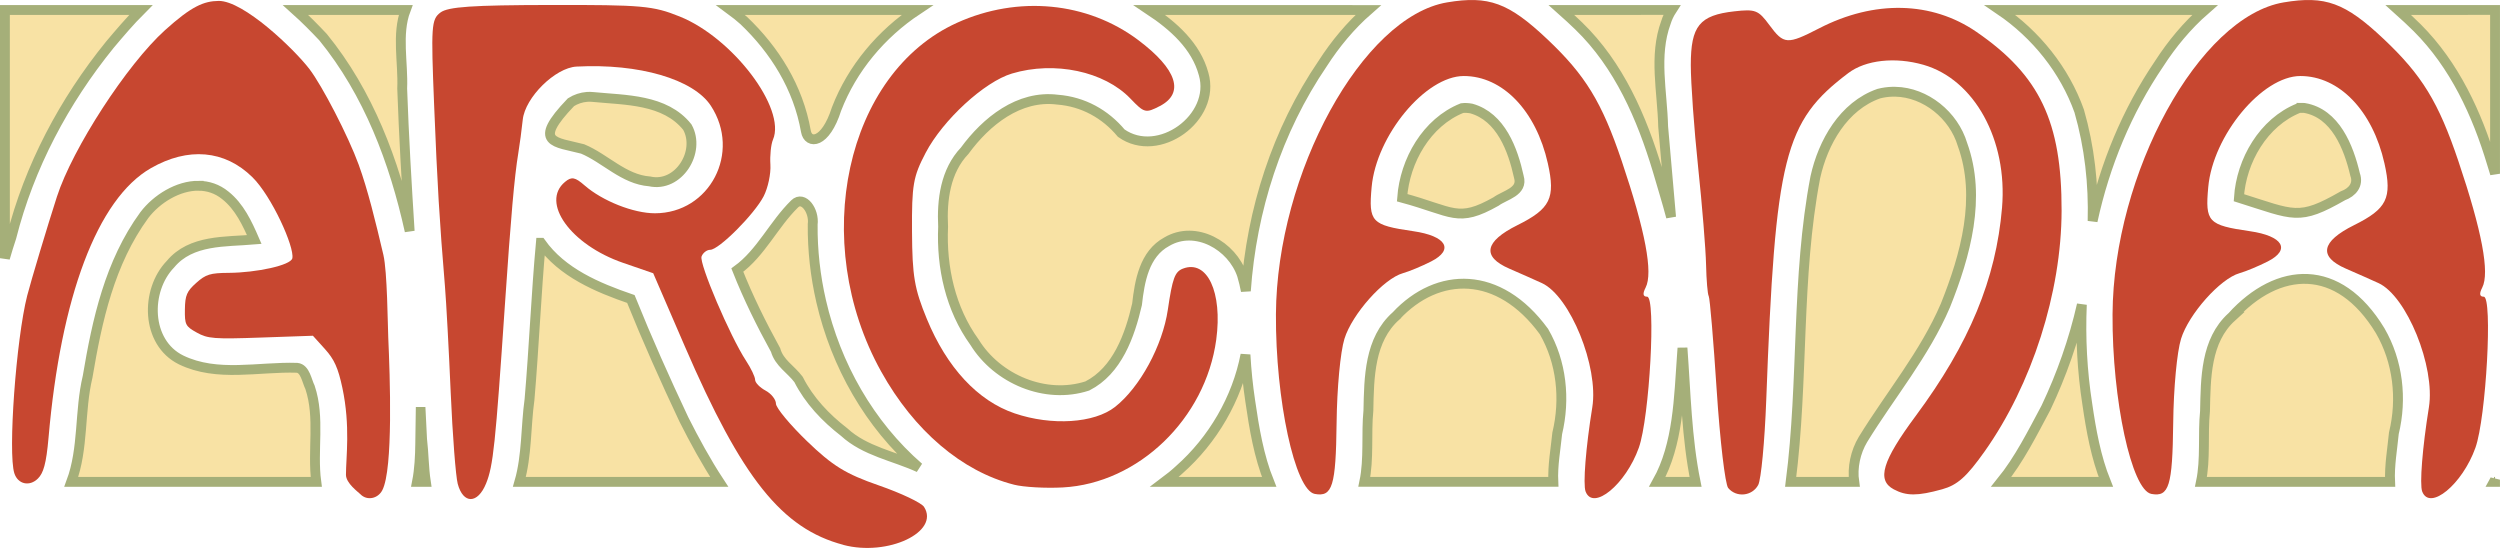
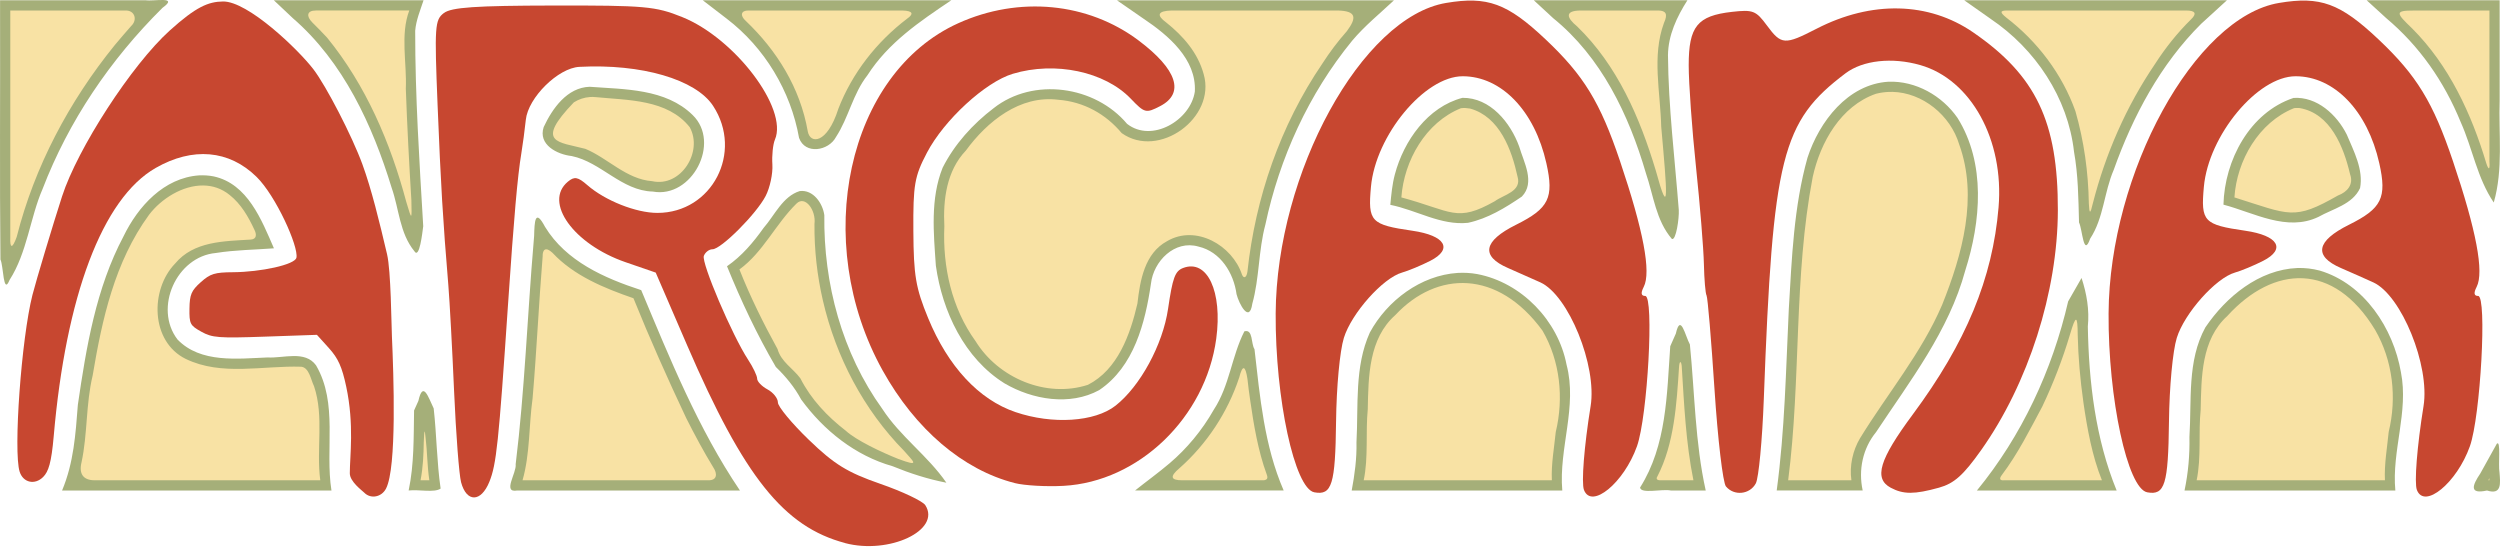
- <svg xmlns="http://www.w3.org/2000/svg" width="51.512mm" height="11.289mm" viewBox="0 0 51.512 11.289" version="1.1" id="svg16381" xml:space="preserve">
+ <svg xmlns="http://www.w3.org/2000/svg" width="51.687mm" height="11.289mm" viewBox="0 0 51.687 11.289" version="1.1" id="svg16381" xml:space="preserve">
  <defs id="defs16378" />
-   <g id="layer1" transform="translate(62.12478,46.44839)">
-     <g id="g221878" transform="matrix(0.4059397,0,0,0.4059397,-51.29812,-17.17487)">
-       <path id="rect160072-3" style="font-variation-settings:normal;fill:#f8e2a4;fill-opacity:1;stroke:#a5af79;stroke-width:0.5;stroke-linecap:butt;stroke-linejoin:miter;stroke-miterlimit:4;stroke-dasharray:none;stroke-dashoffset:0;stroke-opacity:1;stop-color:#000000" d="m -26.421,-71.606 v 12.599 c 0.102,-0.354 0.21,-0.706 0.327,-1.056 0.906,-3.585 2.674,-6.913 4.999,-9.779 0.492,-0.584 1.013,-1.199 1.578,-1.764 z m 14.751,0 c 0.491,0.44 0.955,0.909 1.398,1.38 2.301,2.823 3.616,6.308 4.396,9.844 -0.153,-2.411 -0.295,-4.824 -0.38,-7.237 0.058,-1.302 -0.291,-2.749 0.176,-3.986 z m 25.336,9.84 c -1.064,1.041 -1.709,2.489 -2.912,3.362 0.552,1.395 1.219,2.741 1.943,4.058 0.184,0.657 0.776,0.974 1.165,1.494 0.537,1.062 1.375,1.945 2.316,2.672 1.06,0.974 2.524,1.212 3.791,1.795 -2.505,-2.173 -4.211,-5.194 -4.959,-8.436 -0.295,-1.279 -0.442,-2.591 -0.43,-3.9 0.093,-0.696 -0.474,-1.476 -0.914,-1.045 z m 2.126,-4.819 c 0.795,-2.057 2.269,-3.808 4.096,-5.021 h -9.469 c 0.231,0.17 0.455,0.35 0.669,0.542 1.554,1.482 2.757,3.38 3.148,5.617 0.116,0.661 0.983,0.662 1.556,-1.137 z m 15.879,-5.021 c 1.214,0.806 2.367,1.821 2.753,3.253 0.638,2.216 -2.29,4.343 -4.182,2.998 -0.811,-0.971 -1.931,-1.599 -3.236,-1.7 -1.955,-0.247 -3.624,1.108 -4.71,2.592 -0.982,1.031 -1.165,2.501 -1.096,3.863 -0.092,2.056 0.374,4.17 1.594,5.857 1.158,1.876 3.596,2.912 5.724,2.222 1.526,-0.775 2.162,-2.573 2.525,-4.144 0.133,-1.173 0.364,-2.563 1.514,-3.182 1.461,-0.859 3.322,0.208 3.817,1.706 0.079,0.264 0.142,0.531 0.193,0.799 0.289,-4.107 1.579,-8.139 3.905,-11.555 0.629,-0.978 1.407,-1.92 2.307,-2.707 z m 20.915,0 c 0.302,0.268 0.596,0.541 0.877,0.812 2.047,1.982 3.198,4.649 4.005,7.333 0.223,0.781 0.476,1.571 0.683,2.369 -0.13,-1.533 -0.266,-3.068 -0.403,-4.6 -0.039,-1.75 -0.483,-3.583 0.14,-5.278 0.072,-0.234 0.175,-0.444 0.3,-0.637 z m 22.257,0 c 1.829,1.242 3.282,3.052 4.023,5.129 0.524,1.823 0.732,3.705 0.68,5.585 0.618,-2.845 1.738,-5.575 3.384,-7.995 0.632,-0.982 1.414,-1.928 2.318,-2.719 z m 20.218,0 c 0.333,0.297 0.655,0.603 0.964,0.905 1.889,1.888 3.031,4.356 3.789,6.884 0.051,0.173 0.106,0.349 0.16,0.522 v -8.312 z m -25.53,4.149 c -0.05,-0.001 -0.1,-7.76e-4 -0.149,5.16e-4 -0.228,0.006 -0.458,0.037 -0.686,0.096 -1.789,0.624 -2.832,2.47 -3.223,4.238 -0.978,5.102 -0.589,10.313 -1.252,15.467 h 3.225 c -0.106,-0.728 0.068,-1.523 0.442,-2.147 1.391,-2.265 3.13,-4.337 4.185,-6.801 1.022,-2.55 1.844,-5.484 0.868,-8.176 -0.445,-1.488 -1.871,-2.645 -3.409,-2.678 z m -66.257,0.257 c -0.048,-7.43e-4 -0.097,7.05e-4 -0.145,0.004 -0.289,0.021 -0.572,0.116 -0.818,0.271 -2.011,2.095 -0.802,2.004 0.591,2.372 1.147,0.477 2.085,1.548 3.4,1.647 1.472,0.328 2.612,-1.509 1.916,-2.754 -1.136,-1.425 -3.149,-1.368 -4.799,-1.531 -0.048,-0.005 -0.097,-0.008 -0.145,-0.009 z m 44.383,0.565 c -0.04,0.001 -0.079,0.005 -0.118,0.01 -1.795,0.72 -2.901,2.665 -3.039,4.547 2.608,0.706 2.806,1.297 4.763,0.195 0.454,-0.335 1.385,-0.494 1.161,-1.253 -0.301,-1.376 -0.912,-3.047 -2.412,-3.469 -0.078,-0.014 -0.157,-0.024 -0.236,-0.028 -0.04,-0.002 -0.079,-0.003 -0.119,-0.002 z m 42.493,0 c -0.046,-8.54e-4 -0.093,-2.97e-4 -0.139,0.008 -1.792,0.718 -2.916,2.663 -3.039,4.549 2.827,0.888 3.022,1.193 5.279,-0.098 0.473,-0.175 0.81,-0.56 0.618,-1.083 -0.324,-1.381 -0.997,-3.11 -2.58,-3.376 -0.046,0.002 -0.093,-1.79e-4 -0.139,-0.001 z m -106.737,3.95 c -1.047,-0.01 -2.131,0.667 -2.759,1.492 -1.761,2.412 -2.396,5.343 -2.877,8.201 -0.422,1.756 -0.196,3.633 -0.83,5.337 h 12.436 c -0.213,-1.588 0.202,-3.238 -0.317,-4.795 -0.164,-0.325 -0.246,-0.953 -0.657,-0.994 -1.953,-0.065 -4.053,0.49 -5.889,-0.4 -1.792,-0.884 -1.824,-3.529 -0.539,-4.859 1.044,-1.258 2.79,-1.126 4.254,-1.252 -0.354,-0.818 -0.752,-1.672 -1.465,-2.239 -0.414,-0.339 -0.881,-0.486 -1.357,-0.49 z m 17.369,2.895 c -0.235,2.58 -0.348,5.32 -0.576,7.959 -0.19,1.363 -0.128,2.843 -0.513,4.176 H 9.837 c -0.668,-1.017 -1.253,-2.095 -1.795,-3.168 -0.949,-2.013 -1.861,-4.054 -2.691,-6.113 -1.69,-0.582 -3.49,-1.333 -4.568,-2.854 z m 43.414,3.708 c -1.362,1.206 -1.375,3.13 -1.409,4.806 -0.117,1.184 0.038,2.45 -0.207,3.62 h 9.593 c -0.04,-0.819 0.122,-1.686 0.199,-2.463 0.415,-1.731 0.226,-3.614 -0.676,-5.167 -2.284,-3.129 -5.386,-3.056 -7.5,-0.797 z m 42.417,0.05 c -1.338,1.212 -1.323,3.123 -1.361,4.786 -0.119,1.175 0.038,2.429 -0.205,3.591 h 9.599 c -0.04,-0.82 0.116,-1.683 0.192,-2.469 0.425,-1.747 0.211,-3.641 -0.696,-5.204 -2.109,-3.48 -5.18,-3.287 -7.53,-0.704 z m -7.612,-0.621 c -0.41,1.808 -1.032,3.571 -1.82,5.231 -0.684,1.279 -1.355,2.631 -2.276,3.767 h 5.313 c -0.505,-1.256 -0.748,-2.625 -0.942,-3.955 -0.259,-1.663 -0.348,-3.357 -0.275,-5.043 z m -20.272,2.199 c -0.006,0.118 -0.015,0.237 -0.025,0.354 -0.156,2.148 -0.185,4.534 -1.254,6.445 h 1.943 c -0.452,-2.229 -0.495,-4.524 -0.664,-6.799 z m -22.181,0.346 c -0.427,2.234 -1.664,4.339 -3.359,5.835 -0.238,0.222 -0.49,0.424 -0.749,0.618 h 5.309 c -0.522,-1.299 -0.76,-2.721 -0.959,-4.098 -0.118,-0.78 -0.197,-1.566 -0.242,-2.355 z m -41.864,2.903 c -0.005,0.538 -0.013,1.076 -0.025,1.614 -0.008,0.612 -0.036,1.291 -0.163,1.936 h 0.448 c -0.109,-0.716 -0.106,-1.47 -0.19,-2.161 -0.021,-0.463 -0.045,-0.926 -0.069,-1.389 z m 105.289,3.441 c -0.019,0.036 -0.036,0.073 -0.056,0.109 h 0.056 z" />
-       <g id="g204234" style="fill:#c74730;fill-opacity:1" transform="translate(-30.77849,-73.85032)">
-         <path style="fill:#c74730;fill-opacity:1;stroke-width:0.265" d="m 55.574,26.338 c -2.641,-0.671 -5.07,-2.74 -6.739,-5.74 -3.667,-6.594 -1.805,-15.148 3.855,-17.706 3.093,-1.398 6.608,-1.061 9.194,0.88 1.966,1.476 2.364,2.692 1.096,3.348 -0.721,0.373 -0.79,0.356 -1.493,-0.378 -1.328,-1.386 -3.853,-1.92 -6.015,-1.272 -1.399,0.419 -3.504,2.353 -4.379,4.023 -0.635,1.212 -0.707,1.625 -0.693,3.997 0.013,2.268 0.121,2.901 0.753,4.437 1.017,2.469 2.586,4.158 4.455,4.792 1.888,0.641 4.043,0.502 5.099,-0.328 1.26,-0.991 2.41,-3.11 2.678,-4.932 0.234,-1.597 0.356,-1.929 0.766,-2.087 1.234,-0.473 2.017,1.198 1.691,3.607 -0.545,4.013 -3.952,7.294 -7.79,7.5 -0.875,0.047 -1.989,-0.016 -2.477,-0.14 z" id="path21653-1" />
-         <path style="fill:#c74730;fill-opacity:1;stroke-width:0.265" d="m 91.829,26.51 c -0.156,-0.187 -0.418,-2.418 -0.584,-4.956 -0.166,-2.538 -0.348,-4.691 -0.405,-4.784 -0.057,-0.093 -0.118,-0.809 -0.135,-1.593 -0.017,-0.783 -0.198,-3.013 -0.403,-4.955 -0.205,-1.942 -0.372,-4.275 -0.372,-5.185 0,-1.982 0.44,-2.525 2.207,-2.724 1.073,-0.121 1.222,-0.063 1.78,0.693 0.736,0.996 0.902,1.006 2.536,0.165 2.796,-1.44 5.709,-1.373 7.974,0.183 3.215,2.21 4.333,4.558 4.324,9.078 -0.009,4.151 -1.505,8.829 -3.91,12.223 -0.911,1.285 -1.379,1.702 -2.151,1.917 -1.248,0.347 -1.816,0.347 -2.459,0.003 -0.876,-0.469 -0.586,-1.432 1.121,-3.734 2.716,-3.663 4.072,-6.936 4.376,-10.563 0.288,-3.439 -1.403,-6.512 -3.992,-7.252 -1.436,-0.411 -2.928,-0.246 -3.81,0.419 -3.263,2.461 -3.706,4.228 -4.167,16.608 -0.078,2.092 -0.261,4.026 -0.407,4.299 -0.306,0.572 -1.11,0.654 -1.523,0.156 z" id="path21647-8" />
-         <path style="fill:#c74730;fill-opacity:1;stroke-width:0.265" d="m 46.919,29.394 c -3.122,-0.826 -5.152,-3.366 -8.054,-10.084 l -1.601,-3.704 -1.535,-0.529 c -2.656,-0.916 -4.196,-3.066 -2.942,-4.107 0.333,-0.277 0.508,-0.245 0.992,0.177 0.905,0.79 2.486,1.417 3.573,1.416 2.785,-0.003 4.389,-3.089 2.837,-5.458 -0.884,-1.349 -3.65,-2.155 -6.818,-1.988 -1.081,0.057 -2.61,1.567 -2.729,2.696 -0.053,0.503 -0.156,1.272 -0.228,1.709 -0.195,1.178 -0.377,3.246 -0.677,7.673 -0.482,7.126 -0.594,8.19 -0.956,9.082 -0.425,1.048 -1.162,1.057 -1.44,0.018 -0.101,-0.379 -0.261,-2.463 -0.356,-4.63 -0.094,-2.167 -0.226,-4.595 -0.292,-5.396 -0.281,-3.378 -0.385,-5.125 -0.55,-9.208 -0.162,-4.018 -0.14,-4.339 0.321,-4.688 0.386,-0.292 1.613,-0.376 5.582,-0.383 4.672,-0.008 5.208,0.04 6.566,0.587 2.691,1.083 5.408,4.669 4.732,6.245 -0.103,0.239 -0.162,0.812 -0.132,1.273 0.03,0.461 -0.124,1.183 -0.343,1.606 -0.473,0.914 -2.272,2.716 -2.712,2.716 -0.171,0 -0.368,0.151 -0.439,0.337 -0.134,0.35 1.447,4.058 2.255,5.29 0.255,0.388 0.463,0.824 0.463,0.97 0,0.146 0.238,0.392 0.529,0.548 0.291,0.156 0.529,0.455 0.529,0.666 0,0.21 0.712,1.069 1.583,1.909 1.293,1.247 1.959,1.657 3.638,2.239 1.13,0.392 2.163,0.882 2.295,1.089 0.816,1.274 -1.84,2.528 -4.093,1.932 z" id="path21628-7" />
-         <path style="fill:#c74730;fill-opacity:1;stroke-width:0.265" d="m 84.59,26.686 c -0.139,-0.361 0.011,-2.239 0.34,-4.275 0.332,-2.055 -1.126,-5.648 -2.56,-6.305 -0.353,-0.162 -1.096,-0.491 -1.651,-0.732 -1.405,-0.609 -1.262,-1.376 0.411,-2.208 1.672,-0.832 1.938,-1.372 1.544,-3.134 -0.598,-2.673 -2.294,-4.436 -4.267,-4.436 -1.939,0 -4.439,3.012 -4.677,5.636 -0.161,1.773 -0.011,1.932 2.111,2.24 1.683,0.244 2.091,0.934 0.909,1.536 -0.463,0.236 -1.108,0.504 -1.433,0.596 -0.977,0.276 -2.578,2.073 -2.968,3.331 -0.207,0.669 -0.378,2.499 -0.398,4.277 -0.037,3.199 -0.211,3.764 -1.108,3.596 -1.004,-0.188 -1.996,-4.776 -1.971,-9.118 0.041,-7.174 4.398,-15.113 8.69,-15.832 2.108,-0.354 3.119,0.016 5.067,1.854 1.952,1.841 2.786,3.205 3.798,6.206 1.197,3.551 1.596,5.666 1.21,6.416 -0.161,0.314 -0.137,0.463 0.076,0.463 0.46,0 0.123,6.14 -0.421,7.665 -0.664,1.863 -2.318,3.225 -2.702,2.224 z" id="path21655-3" />
-         <path style="fill:#c74730;fill-opacity:1;stroke-width:0.265" d="m 127.055,26.686 c -0.139,-0.361 0.011,-2.239 0.34,-4.275 0.332,-2.055 -1.126,-5.648 -2.56,-6.305 -0.353,-0.162 -1.096,-0.491 -1.651,-0.732 -1.405,-0.609 -1.262,-1.376 0.411,-2.208 1.673,-0.832 1.938,-1.372 1.544,-3.134 -0.598,-2.673 -2.294,-4.436 -4.267,-4.436 -1.939,0 -4.439,3.012 -4.677,5.636 -0.161,1.773 -0.011,1.932 2.111,2.24 1.683,0.244 2.091,0.934 0.909,1.536 -0.463,0.236 -1.108,0.504 -1.433,0.596 -0.977,0.276 -2.578,2.073 -2.968,3.331 -0.207,0.669 -0.378,2.499 -0.398,4.277 -0.037,3.199 -0.211,3.764 -1.108,3.596 -1.004,-0.188 -1.996,-4.776 -1.971,-9.118 0.041,-7.174 4.398,-15.113 8.69,-15.832 2.108,-0.354 3.119,0.016 5.067,1.854 1.952,1.841 2.786,3.205 3.798,6.206 1.197,3.551 1.596,5.666 1.21,6.416 -0.161,0.314 -0.137,0.463 0.076,0.463 0.46,0 0.123,6.14 -0.421,7.665 -0.664,1.863 -2.318,3.225 -2.702,2.224 z" id="path21657-01" />
-         <path d="m 22.408,26.829 c -0.116,-0.116 -0.74,-0.563 -0.74,-0.992 0,-0.875 0.231,-2.469 -0.181,-4.409 -0.215,-1.012 -0.41,-1.448 -0.886,-1.974 l -0.61,-0.675 -2.606,0.091 c -2.42,0.085 -2.73,0.059 -3.288,-0.251 -0.574,-0.319 -0.615,-0.401 -0.604,-1.181 0.011,-0.712 0.097,-0.914 0.575,-1.341 0.488,-0.436 0.708,-0.504 1.66,-0.51 1.384,-0.01 3.148,-0.381 3.219,-0.743 0.113,-0.572 -1.049,-3.152 -2.033,-4.118 -1.403,-1.378 -3.26,-1.533 -5.144,-0.455 -2.732,1.563 -4.579,6.565 -5.197,13.667 -0.119,1.364 -0.266,1.814 -0.539,2.088 -0.425,0.425 -1.021,0.292 -1.199,-0.269 -0.328,-1.034 0.09,-6.802 0.654,-9.016 0.183,-0.717 1.043,-3.582 1.508,-5.019 0.793,-2.455 3.557,-6.713 5.489,-8.456 1.345,-1.214 1.968,-1.472 2.717,-1.482 1.266,-0.017 3.827,2.436 4.61,3.457 0.643,0.839 1.971,3.398 2.501,4.855 0.462,1.27 0.857,2.887 1.254,4.578 0.199,0.846 0.219,3.572 0.247,4.189 0.087,1.956 0.256,6.682 -0.301,7.756 -0.225,0.434 -0.773,0.543 -1.104,0.213 z" style="opacity:1;fill:#c74730;fill-opacity:1;stroke-width:0.176" id="path35205-3" />
+   <g id="layer1" transform="translate(-72.82215,-116.2052)">
+     <g id="g223950" transform="matrix(0.3995834,0,0,0.3995834,68.5779,153.0671)">
+       <path id="path223129" style="font-variation-settings:normal;fill:#a5af79;fill-opacity:1;stroke:none;stroke-width:0.507;stroke-linecap:butt;stroke-linejoin:miter;stroke-miterlimit:4;stroke-dasharray:none;stroke-dashoffset:0;stroke-opacity:1;stop-color:#000000" d="m 10.625,-91.707 c 0.013,4.294 -0.026,8.594 0.02,12.885 0.162,0.32 0.136,1.886 0.472,1.056 0.911,-1.415 1.065,-3.234 1.707,-4.705 1.349,-3.514 3.488,-6.678 6.203,-9.373 0.866,-0.621 -0.421,-0.329 -0.867,-0.393 -2.512,0 -5.023,0 -7.535,0 0,0.176 0,0.353 0,0.529 z m 15.135,0.385 c 2.629,2.267 4.139,5.558 5.125,8.784 0.389,1.105 0.409,2.345 1.177,3.285 0.264,0.422 0.409,-0.943 0.458,-1.294 -0.2,-3.369 -0.418,-6.732 -0.416,-10.111 0.045,-0.55 0.264,-1.059 0.432,-1.578 -2.581,0 -5.163,0 -7.744,0 0.323,0.305 0.646,0.609 0.969,0.914 z m 22.459,0.035 c 1.96,1.494 3.316,3.746 3.746,6.17 0.312,0.882 1.532,0.676 1.911,-0.045 0.656,-1.002 0.874,-2.237 1.626,-3.193 1.081,-1.689 2.697,-2.778 4.34,-3.881 -4.286,0 -8.572,0 -12.857,0 0.411,0.316 0.823,0.633 1.234,0.949 z m 21.59,0.016 c 1.266,0.853 2.723,2.08 2.635,3.756 -0.218,1.488 -2.227,2.674 -3.507,1.672 -1.652,-1.966 -4.847,-2.426 -6.898,-0.815 -1.082,0.821 -2.032,1.871 -2.645,3.086 -0.644,1.605 -0.465,3.387 -0.35,5.07 0.335,2.364 1.474,4.793 3.555,6.088 1.445,0.845 3.38,1.177 4.896,0.348 1.801,-1.209 2.382,-3.485 2.678,-5.507 0.131,-1.166 1.228,-2.277 2.457,-1.92 1.144,0.263 1.822,1.367 1.972,2.465 0.123,0.489 0.664,1.531 0.815,0.491 0.372,-1.332 0.314,-2.752 0.677,-4.095 0.73,-3.44 2.235,-6.755 4.491,-9.514 0.648,-0.769 1.431,-1.404 2.162,-2.089 -4.777,0 -9.555,0 -14.332,0 0.464,0.322 0.928,0.643 1.393,0.965 z m 21.166,-0.047 c 2.496,2.017 3.925,5.006 4.807,8.027 0.396,1.161 0.519,2.44 1.344,3.403 0.215,0.101 0.381,-1.072 0.358,-1.495 -0.206,-2.669 -0.539,-5.336 -0.56,-8.014 0.013,-1.037 0.46,-1.983 1.006,-2.84 -2.649,0 -5.298,0 -7.947,0 0.331,0.306 0.661,0.612 0.992,0.918 z m 22.643,0.043 c 2.313,1.559 4.002,4.078 4.315,6.876 0.215,1.2 0.226,2.383 0.259,3.658 0.181,0.365 0.228,1.832 0.576,0.839 0.703,-1.07 0.718,-2.404 1.222,-3.566 0.988,-2.773 2.422,-5.465 4.525,-7.554 0.445,-0.404 0.887,-0.81 1.33,-1.215 -4.531,0 -9.061,0 -13.592,0 0.455,0.32 0.91,0.641 1.365,0.961 z m 20.465,-0.041 c 1.718,1.443 2.993,3.272 3.854,5.374 0.619,1.377 0.854,2.903 1.714,4.169 0.498,-1.726 0.245,-3.528 0.305,-5.298 0,-1.722 0,-3.443 0,-5.165 -2.293,0 -4.586,0 -6.879,0 0.335,0.307 0.671,0.613 1.006,0.92 z m -25.748,3.293 c -2.107,0.128 -3.583,2.063 -4.192,3.933 -0.712,2.54 -0.811,5.207 -0.967,7.827 -0.15,3.15 -0.205,6.262 -0.626,9.39 1.483,0 2.966,0 4.449,0 -0.231,-1.06 5.1e-4,-2.175 0.692,-3.02 1.755,-2.653 3.767,-5.235 4.614,-8.358 0.811,-2.543 1.073,-5.545 -0.401,-7.901 -0.796,-1.147 -2.156,-1.92 -3.568,-1.871 z m -67.205,0.262 c -1.168,0.039 -1.928,1.124 -2.377,2.084 -0.302,0.914 0.694,1.416 1.447,1.5 1.521,0.311 2.581,1.796 4.2,1.838 2.022,0.371 3.538,-2.528 2.059,-3.961 -1.397,-1.37 -3.516,-1.325 -5.33,-1.461 z m 45.16,0.572 c -1.801,0.474 -3.033,2.219 -3.496,3.959 -0.139,0.516 -0.186,1.048 -0.236,1.578 1.345,0.267 2.616,1.077 4.02,0.93 1.019,-0.217 1.939,-0.781 2.787,-1.359 0.704,-0.732 0.096,-1.777 -0.137,-2.582 -0.451,-1.246 -1.499,-2.54 -2.937,-2.526 z m 42.998,0.006 c -2.267,0.758 -3.564,3.223 -3.623,5.521 1.578,0.415 3.281,1.415 4.912,0.635 0.752,-0.425 1.768,-0.644 2.157,-1.493 0.182,-0.954 -0.324,-1.903 -0.687,-2.766 -0.515,-1.028 -1.539,-1.976 -2.758,-1.898 z m -108.367,4.006 c -1.82,0.128 -3.158,1.606 -3.909,3.155 -1.425,2.687 -1.927,5.739 -2.362,8.715 -0.119,1.527 -0.211,2.99 -0.817,4.436 4.646,0 9.293,0 13.939,0 -0.34,-2.147 0.353,-4.5 -0.799,-6.479 -0.575,-0.786 -1.683,-0.356 -2.508,-0.406 -1.533,0.06 -3.464,0.313 -4.66,-0.93 -1.243,-1.625 -0.05,-4.293 1.986,-4.475 0.993,-0.159 2.003,-0.165 3.004,-0.242 -0.639,-1.467 -1.359,-3.338 -3.114,-3.72 -0.249,-0.05 -0.508,-0.066 -0.761,-0.054 z m 31.084,0.811 c -0.883,0.269 -1.3,1.253 -1.875,1.909 -0.531,0.749 -1.131,1.458 -1.892,1.982 0.726,1.788 1.556,3.55 2.526,5.21 0.517,0.502 0.968,1.045 1.31,1.683 1.168,1.603 2.8,2.907 4.729,3.453 0.903,0.371 1.825,0.667 2.785,0.854 -0.962,-1.397 -2.384,-2.387 -3.312,-3.815 -2.086,-2.892 -3.048,-6.49 -3.003,-10.03 -0.085,-0.614 -0.572,-1.327 -1.267,-1.245 z m -13.77,2.607 c -0.328,3.84 -0.463,7.7 -0.932,11.526 0.055,0.458 -0.709,1.504 0.082,1.361 3.841,0 7.681,0 11.522,0 -2.167,-3.207 -3.62,-6.814 -5.109,-10.367 -1.904,-0.62 -3.889,-1.494 -4.976,-3.275 -0.52,-0.981 -0.544,-0.263 -0.564,0.469 -0.008,0.095 -0.015,0.191 -0.023,0.286 z m 91.26,1.375 c -1.991,0.082 -3.693,1.488 -4.767,3.074 -0.947,1.727 -0.703,3.774 -0.823,5.668 0.018,0.931 -0.061,1.858 -0.254,2.77 3.636,0 7.272,0 10.908,0 -0.193,-2.058 0.695,-4.069 0.289,-6.119 -0.394,-2.278 -1.898,-4.571 -4.195,-5.258 -0.377,-0.1 -0.768,-0.146 -1.158,-0.135 z m -43.451,0.254 c -1.914,0.124 -3.648,1.432 -4.546,3.085 -0.801,1.774 -0.588,3.783 -0.691,5.678 0.019,0.84 -0.093,1.672 -0.247,2.495 3.632,0 7.264,0 10.896,0 -0.189,-2.183 0.793,-4.341 0.221,-6.508 -0.436,-2.283 -2.329,-4.252 -4.622,-4.69 -0.333,-0.061 -0.673,-0.078 -1.011,-0.06 z m 31.586,1.473 c -0.82,3.555 -2.402,6.958 -4.721,9.785 2.41,0 4.82,0 7.23,0 -1.099,-2.683 -1.442,-5.636 -1.491,-8.487 0.086,-0.861 -0.057,-1.691 -0.325,-2.509 -0.231,0.404 -0.462,0.807 -0.693,1.211 z m -20.588,2.318 c -0.175,2.486 -0.183,5.133 -1.562,7.315 0.047,0.345 1.135,0.057 1.593,0.152 0.601,0 1.202,0 1.804,0 -0.551,-2.483 -0.568,-5.046 -0.819,-7.557 -0.241,-0.435 -0.48,-1.649 -0.727,-0.561 -0.096,0.217 -0.192,0.434 -0.288,0.651 z m -22.037,-0.766 c -0.658,1.295 -0.765,2.805 -1.574,4.041 -0.616,1.09 -1.415,2.036 -2.287,2.778 -0.579,0.494 -1.199,0.938 -1.793,1.413 2.563,0 5.126,0 7.689,0 -1.004,-2.309 -1.228,-4.846 -1.51,-7.313 -0.185,-0.272 -0.067,-1.058 -0.525,-0.92 z m -42.959,4.092 c -0.024,1.384 0.007,2.778 -0.281,4.141 0.517,-0.064 1.322,0.129 1.655,-0.099 -0.199,-1.374 -0.205,-2.782 -0.359,-4.149 -0.271,-0.556 -0.549,-1.471 -0.792,-0.387 -0.074,0.165 -0.148,0.33 -0.223,0.494 z m 106.91,3.258 c -0.414,0.616 -0.595,1.092 0.345,0.883 0.776,0.248 0.691,-0.38 0.647,-0.939 -0.074,-0.384 0.083,-1.712 -0.142,-1.476 -0.283,0.511 -0.567,1.021 -0.85,1.532 z" />
+       <path id="path223103" style="font-variation-settings:normal;fill:#f8e2a4;fill-opacity:1;stroke:none;stroke-width:0.507;stroke-linecap:butt;stroke-linejoin:miter;stroke-miterlimit:4;stroke-dasharray:none;stroke-dashoffset:0;stroke-opacity:1;stop-color:#000000" d="m 11.154,-91.707 v 11.753 c -0.022,0.55 0.104,0.598 0.332,-0.038 0.92,-3.639 2.714,-7.016 5.073,-9.924 0.274,-0.325 0.556,-0.659 0.85,-0.99 0.335,-0.307 0.2,-0.824 -0.314,-0.801 z m 15.626,0.617 c 0.261,0.257 0.516,0.52 0.763,0.783 2.012,2.468 3.281,5.434 4.1,8.503 0.297,1.004 0.286,0.923 0.264,-0.083 -0.117,-1.924 -0.22,-3.849 -0.288,-5.775 0.059,-1.321 -0.296,-2.79 0.179,-4.046 h -4.827 c -0.488,0 -0.504,0.305 -0.191,0.617 z m 25.056,9.369 c -1.08,1.057 -1.734,2.526 -2.956,3.411 0.561,1.416 1.237,2.782 1.972,4.118 0.187,0.666 0.788,0.988 1.182,1.517 0.545,1.078 1.395,1.974 2.351,2.712 0.535,0.492 1.836,1.108 2.712,1.457 1.176,0.436 0.794,0.153 0.301,-0.419 -2.088,-2.121 -3.525,-4.861 -4.199,-7.777 -0.3,-1.297 -0.448,-2.63 -0.436,-3.958 0.094,-0.706 -0.481,-1.498 -0.927,-1.061 z m 2.158,-4.89 c 0.718,-1.859 1.984,-3.472 3.562,-4.673 0.326,-0.224 0.349,-0.407 -0.248,-0.423 h -7.962 c -0.377,-0.006 -0.463,0.252 -0.125,0.55 1.577,1.504 2.798,3.43 3.195,5.701 0.117,0.67 0.997,0.671 1.579,-1.154 z m 16.959,-4.485 c 0.892,0.712 1.65,1.577 1.95,2.69 0.647,2.249 -2.324,4.408 -4.244,3.042 -0.823,-0.986 -1.959,-1.623 -3.284,-1.725 -1.984,-0.251 -3.678,1.124 -4.78,2.63 -0.997,1.047 -1.182,2.538 -1.112,3.921 -0.093,2.087 0.379,4.232 1.618,5.944 1.176,1.904 3.65,2.955 5.809,2.255 1.548,-0.786 2.194,-2.612 2.563,-4.206 0.135,-1.19 0.37,-2.601 1.536,-3.229 1.483,-0.872 3.371,0.211 3.874,1.731 0.089,0.225 0.236,0.164 0.281,-0.147 0.415,-3.834 1.698,-7.569 3.877,-10.77 0.372,-0.579 0.795,-1.144 1.265,-1.674 0.532,-0.712 0.488,-1.05 -0.467,-1.073 h -8.594 c -0.743,0.018 -0.786,0.251 -0.293,0.611 z m 21.272,0.213 c 2.077,2.011 3.245,4.718 4.064,7.442 0.728,2.666 0.591,1.183 0.285,-2.263 -0.04,-1.776 -0.49,-3.637 0.142,-5.357 0.213,-0.47 0.101,-0.634 -0.283,-0.646 h -4.046 c -0.818,0.013 -0.711,0.372 -0.162,0.824 z m 22.201,-0.46 c 1.618,1.238 2.896,2.929 3.579,4.842 0.449,1.563 0.669,3.168 0.695,4.779 0.024,0.545 0.076,0.569 0.203,0.008 0.657,-2.569 1.727,-5.028 3.226,-7.233 0.524,-0.815 1.15,-1.605 1.863,-2.306 0.297,-0.285 0.236,-0.454 -0.256,-0.454 h -9.254 c -0.382,7.4e-5 -0.395,0.091 -0.056,0.363 z m 20.994,0.555 c 1.917,1.916 3.076,4.42 3.845,6.987 0.122,0.375 0.195,0.333 0.162,-0.087 v -7.817 l -3.926,10e-7 c -1.005,-0.004 -0.886,0.145 -0.081,0.918 z m -26.888,3.292 c -0.05,-0.001 -0.101,-7.87e-4 -0.152,5.24e-4 -0.231,0.006 -0.464,0.038 -0.696,0.097 -1.815,0.633 -2.874,2.506 -3.27,4.301 -0.992,5.178 -0.598,10.466 -1.271,15.696 h 3.272 c -0.108,-0.739 0.069,-1.546 0.449,-2.179 1.411,-2.299 3.177,-4.401 4.247,-6.902 1.037,-2.588 1.871,-5.566 0.881,-8.297 -0.452,-1.51 -1.899,-2.684 -3.46,-2.718 z m -67.241,0.261 c -0.049,-7.54e-4 -0.098,7.16e-4 -0.147,0.004 -0.293,0.021 -0.58,0.117 -0.83,0.275 -2.041,2.126 -0.814,2.033 0.599,2.408 1.164,0.484 2.116,1.571 3.45,1.671 1.493,0.333 2.651,-1.532 1.944,-2.795 -1.152,-1.446 -3.196,-1.388 -4.87,-1.554 -0.049,-0.005 -0.098,-0.008 -0.147,-0.009 z m 45.042,0.573 c -0.04,0.001 -0.08,0.005 -0.12,0.01 -1.822,0.731 -2.944,2.705 -3.084,4.615 2.647,0.716 2.848,1.316 4.834,0.198 0.461,-0.34 1.406,-0.502 1.178,-1.272 -0.305,-1.396 -0.926,-3.093 -2.448,-3.521 -0.079,-0.014 -0.159,-0.024 -0.24,-0.029 -0.04,-0.002 -0.08,-0.003 -0.121,-0.002 z m 43.124,0 c -0.047,-8.66e-4 -0.095,-3.01e-4 -0.141,0.008 -1.819,0.729 -2.959,2.703 -3.084,4.617 2.869,0.901 3.067,1.211 5.358,-0.099 0.48,-0.177 0.822,-0.569 0.627,-1.099 -0.329,-1.402 -1.012,-3.156 -2.619,-3.426 -0.047,0.002 -0.094,-1.82e-4 -0.141,-0.001 z m -108.322,4.008 c -1.062,-0.01 -2.163,0.677 -2.8,1.514 -1.787,2.448 -2.432,5.422 -2.92,8.322 -0.353,1.468 -0.259,3.019 -0.575,4.487 -0.146,0.598 0.089,0.93 0.677,0.93 h 11.676 c -0.216,-1.611 0.205,-3.286 -0.322,-4.866 -0.166,-0.33 -0.249,-0.968 -0.667,-1.009 -1.982,-0.066 -4.113,0.497 -5.976,-0.406 -1.819,-0.897 -1.851,-3.582 -0.547,-4.931 0.966,-1.163 2.523,-1.155 3.916,-1.242 0.313,-0.021 0.31,-0.273 0.184,-0.516 -0.312,-0.669 -0.687,-1.322 -1.269,-1.785 -0.42,-0.344 -0.894,-0.493 -1.377,-0.498 z m 17.564,3.668 c -0.198,2.402 -0.311,4.916 -0.521,7.347 -0.193,1.384 -0.13,2.886 -0.52,4.238 h 9.582 c 0.527,0.023 0.48,-0.375 0.304,-0.64 -0.513,-0.839 -0.978,-1.708 -1.416,-2.575 -0.963,-2.043 -1.888,-4.114 -2.731,-6.204 -1.501,-0.517 -3.087,-1.165 -4.193,-2.353 -0.343,-0.318 -0.512,-0.18 -0.506,0.187 z m 44.122,3.033 c -1.382,1.223 -1.396,3.176 -1.43,4.878 -0.118,1.201 0.039,2.486 -0.21,3.674 h 9.735 c -0.04,-0.831 0.124,-1.711 0.202,-2.499 0.421,-1.757 0.229,-3.667 -0.686,-5.243 -2.318,-3.175 -5.466,-3.102 -7.612,-0.809 z m 43.046,0.05 c -1.358,1.23 -1.342,3.17 -1.381,4.857 -0.121,1.193 0.039,2.465 -0.208,3.644 h 9.742 c -0.04,-0.832 0.118,-1.708 0.195,-2.505 0.431,-1.772 0.214,-3.695 -0.706,-5.282 -2.14,-3.531 -5.257,-3.336 -7.642,-0.715 z m -8.143,0.963 c -0.381,1.277 -0.863,2.523 -1.429,3.716 -0.639,1.195 -1.267,2.452 -2.092,3.544 -0.151,0.194 -0.117,0.303 0.119,0.279 h 5.055 c -0.512,-1.274 -0.759,-2.664 -0.956,-4.014 -0.172,-1.224 -0.271,-2.362 -0.296,-3.49 -0.006,-1.071 -0.1,-1.059 -0.401,-0.036 z m -20.227,1.672 c -0.125,1.921 -0.244,3.968 -1.123,5.672 -0.097,0.145 0.031,0.195 0.127,0.195 h 1.74 c -0.394,-1.945 -0.482,-3.938 -0.607,-5.926 -0.038,-0.295 -0.121,-0.22 -0.137,0.059 z m -22.76,0.556 c -0.591,1.796 -1.684,3.446 -3.087,4.684 -0.534,0.448 -0.436,0.627 0.133,0.627 h 4.245 c 0.135,-0.029 0.217,-0.083 0.138,-0.292 -0.453,-1.238 -0.674,-2.572 -0.861,-3.866 -0.054,-0.36 -0.101,-0.722 -0.139,-1.085 -0.106,-0.711 -0.256,-0.749 -0.428,-0.067 z m -42.19,3.346 c -0.009,0.621 -0.037,1.311 -0.166,1.965 h 0.455 c -0.111,-0.727 -0.107,-1.492 -0.193,-2.193 -0.044,-0.445 -0.067,-0.506 -0.096,0.229 z m 106.878,1.854 c -0.02,0.037 -0.037,0.074 -0.057,0.111 h 0.057 z" />
+       <g id="g223117" style="fill:#c74730;fill-opacity:1" transform="matrix(1.014849,0,0,1.014849,6.73134,-93.98445)">
+         <path style="fill:#c74730;fill-opacity:1;stroke-width:0.265" d="m 55.574,26.338 c -2.641,-0.671 -5.07,-2.74 -6.739,-5.74 -3.667,-6.594 -1.805,-15.148 3.855,-17.706 3.093,-1.398 6.608,-1.061 9.194,0.88 1.966,1.476 2.364,2.692 1.096,3.348 -0.721,0.373 -0.79,0.356 -1.493,-0.378 -1.328,-1.386 -3.853,-1.92 -6.015,-1.272 -1.399,0.419 -3.504,2.353 -4.379,4.023 -0.635,1.212 -0.707,1.625 -0.693,3.997 0.013,2.268 0.121,2.901 0.753,4.437 1.017,2.469 2.586,4.158 4.455,4.792 1.888,0.641 4.043,0.502 5.099,-0.328 1.26,-0.991 2.41,-3.11 2.678,-4.932 0.234,-1.597 0.356,-1.929 0.766,-2.087 1.234,-0.473 2.017,1.198 1.691,3.607 -0.545,4.013 -3.952,7.294 -7.79,7.5 -0.875,0.047 -1.989,-0.016 -2.477,-0.14 z" id="path223105" />
+         <path style="fill:#c74730;fill-opacity:1;stroke-width:0.265" d="m 91.829,26.51 c -0.156,-0.187 -0.418,-2.418 -0.584,-4.956 -0.166,-2.538 -0.348,-4.691 -0.405,-4.784 -0.057,-0.093 -0.118,-0.809 -0.135,-1.593 -0.017,-0.783 -0.198,-3.013 -0.403,-4.955 -0.205,-1.942 -0.372,-4.275 -0.372,-5.185 0,-1.982 0.44,-2.525 2.207,-2.724 1.073,-0.121 1.222,-0.063 1.78,0.693 0.736,0.996 0.902,1.006 2.536,0.165 2.796,-1.44 5.709,-1.373 7.974,0.183 3.215,2.21 4.333,4.558 4.324,9.078 -0.009,4.151 -1.505,8.829 -3.91,12.223 -0.911,1.285 -1.379,1.702 -2.151,1.917 -1.248,0.347 -1.816,0.347 -2.459,0.003 -0.876,-0.469 -0.586,-1.432 1.121,-3.734 2.716,-3.663 4.072,-6.936 4.376,-10.563 0.288,-3.439 -1.403,-6.512 -3.992,-7.252 -1.436,-0.411 -2.928,-0.246 -3.81,0.419 -3.263,2.461 -3.706,4.228 -4.167,16.608 -0.078,2.092 -0.261,4.026 -0.407,4.299 -0.306,0.572 -1.11,0.654 -1.523,0.156 z" id="path223107" />
+         <path style="fill:#c74730;fill-opacity:1;stroke-width:0.265" d="m 46.919,29.394 c -3.122,-0.826 -5.152,-3.366 -8.054,-10.084 l -1.601,-3.704 -1.535,-0.529 c -2.656,-0.916 -4.196,-3.066 -2.942,-4.107 0.333,-0.277 0.508,-0.245 0.992,0.177 0.905,0.79 2.486,1.417 3.573,1.416 2.785,-0.003 4.389,-3.089 2.837,-5.458 -0.884,-1.349 -3.65,-2.155 -6.818,-1.988 -1.081,0.057 -2.61,1.567 -2.729,2.696 -0.053,0.503 -0.156,1.272 -0.228,1.709 -0.195,1.178 -0.377,3.246 -0.677,7.673 -0.482,7.126 -0.594,8.19 -0.956,9.082 -0.425,1.048 -1.162,1.057 -1.44,0.018 -0.101,-0.379 -0.261,-2.463 -0.356,-4.63 -0.094,-2.167 -0.226,-4.595 -0.292,-5.396 -0.281,-3.378 -0.385,-5.125 -0.55,-9.208 -0.162,-4.018 -0.14,-4.339 0.321,-4.688 0.386,-0.292 1.613,-0.376 5.582,-0.383 4.672,-0.008 5.208,0.04 6.566,0.587 2.691,1.083 5.408,4.669 4.732,6.245 -0.103,0.239 -0.162,0.812 -0.132,1.273 0.03,0.461 -0.124,1.183 -0.343,1.606 -0.473,0.914 -2.272,2.716 -2.712,2.716 -0.171,0 -0.368,0.151 -0.439,0.337 -0.134,0.35 1.447,4.058 2.255,5.29 0.255,0.388 0.463,0.824 0.463,0.97 0,0.146 0.238,0.392 0.529,0.548 0.291,0.156 0.529,0.455 0.529,0.666 0,0.21 0.712,1.069 1.583,1.909 1.293,1.247 1.959,1.657 3.638,2.239 1.13,0.392 2.163,0.882 2.295,1.089 0.816,1.274 -1.84,2.528 -4.093,1.932 z" id="path223109" />
+         <path style="fill:#c74730;fill-opacity:1;stroke-width:0.265" d="m 84.59,26.686 c -0.139,-0.361 0.011,-2.239 0.34,-4.275 0.332,-2.055 -1.126,-5.648 -2.56,-6.305 -0.353,-0.162 -1.096,-0.491 -1.651,-0.732 -1.405,-0.609 -1.262,-1.376 0.411,-2.208 1.672,-0.832 1.938,-1.372 1.544,-3.134 -0.598,-2.673 -2.294,-4.436 -4.267,-4.436 -1.939,0 -4.439,3.012 -4.677,5.636 -0.161,1.773 -0.011,1.932 2.111,2.24 1.683,0.244 2.091,0.934 0.909,1.536 -0.463,0.236 -1.108,0.504 -1.433,0.596 -0.977,0.276 -2.578,2.073 -2.968,3.331 -0.207,0.669 -0.378,2.499 -0.398,4.277 -0.037,3.199 -0.211,3.764 -1.108,3.596 -1.004,-0.188 -1.996,-4.776 -1.971,-9.118 0.041,-7.174 4.398,-15.113 8.69,-15.832 2.108,-0.354 3.119,0.016 5.067,1.854 1.952,1.841 2.786,3.205 3.798,6.206 1.197,3.551 1.596,5.666 1.21,6.416 -0.161,0.314 -0.137,0.463 0.076,0.463 0.46,0 0.123,6.14 -0.421,7.665 -0.664,1.863 -2.318,3.225 -2.702,2.224 z" id="path223111" />
+         <path style="fill:#c74730;fill-opacity:1;stroke-width:0.265" d="m 127.055,26.686 c -0.139,-0.361 0.011,-2.239 0.34,-4.275 0.332,-2.055 -1.126,-5.648 -2.56,-6.305 -0.353,-0.162 -1.096,-0.491 -1.651,-0.732 -1.405,-0.609 -1.262,-1.376 0.411,-2.208 1.673,-0.832 1.938,-1.372 1.544,-3.134 -0.598,-2.673 -2.294,-4.436 -4.267,-4.436 -1.939,0 -4.439,3.012 -4.677,5.636 -0.161,1.773 -0.011,1.932 2.111,2.24 1.683,0.244 2.091,0.934 0.909,1.536 -0.463,0.236 -1.108,0.504 -1.433,0.596 -0.977,0.276 -2.578,2.073 -2.968,3.331 -0.207,0.669 -0.378,2.499 -0.398,4.277 -0.037,3.199 -0.211,3.764 -1.108,3.596 -1.004,-0.188 -1.996,-4.776 -1.971,-9.118 0.041,-7.174 4.398,-15.113 8.69,-15.832 2.108,-0.354 3.119,0.016 5.067,1.854 1.952,1.841 2.786,3.205 3.798,6.206 1.197,3.551 1.596,5.666 1.21,6.416 -0.161,0.314 -0.137,0.463 0.076,0.463 0.46,0 0.123,6.14 -0.421,7.665 -0.664,1.863 -2.318,3.225 -2.702,2.224 z" id="path223113" />
+         <path d="m 22.408,26.829 c -0.116,-0.116 -0.74,-0.563 -0.74,-0.992 0,-0.875 0.231,-2.469 -0.181,-4.409 -0.215,-1.012 -0.41,-1.448 -0.886,-1.974 l -0.61,-0.675 -2.606,0.091 c -2.42,0.085 -2.73,0.059 -3.288,-0.251 -0.574,-0.319 -0.615,-0.401 -0.604,-1.181 0.011,-0.712 0.097,-0.914 0.575,-1.341 0.488,-0.436 0.708,-0.504 1.66,-0.51 1.384,-0.01 3.148,-0.381 3.219,-0.743 0.113,-0.572 -1.049,-3.152 -2.033,-4.118 -1.403,-1.378 -3.26,-1.533 -5.144,-0.455 -2.732,1.563 -4.579,6.565 -5.197,13.667 -0.119,1.364 -0.266,1.814 -0.539,2.088 -0.425,0.425 -1.021,0.292 -1.199,-0.269 -0.328,-1.034 0.09,-6.802 0.654,-9.016 0.183,-0.717 1.043,-3.582 1.508,-5.019 0.793,-2.455 3.557,-6.713 5.489,-8.456 1.345,-1.214 1.968,-1.472 2.717,-1.482 1.266,-0.017 3.827,2.436 4.61,3.457 0.643,0.839 1.971,3.398 2.501,4.855 0.462,1.27 0.857,2.887 1.254,4.578 0.199,0.846 0.219,3.572 0.247,4.189 0.087,1.956 0.256,6.682 -0.301,7.756 -0.225,0.434 -0.773,0.543 -1.104,0.213 z" style="opacity:1;fill:#c74730;fill-opacity:1;stroke-width:0.176" id="path223115" />
      </g>
    </g>
  </g>
</svg>
